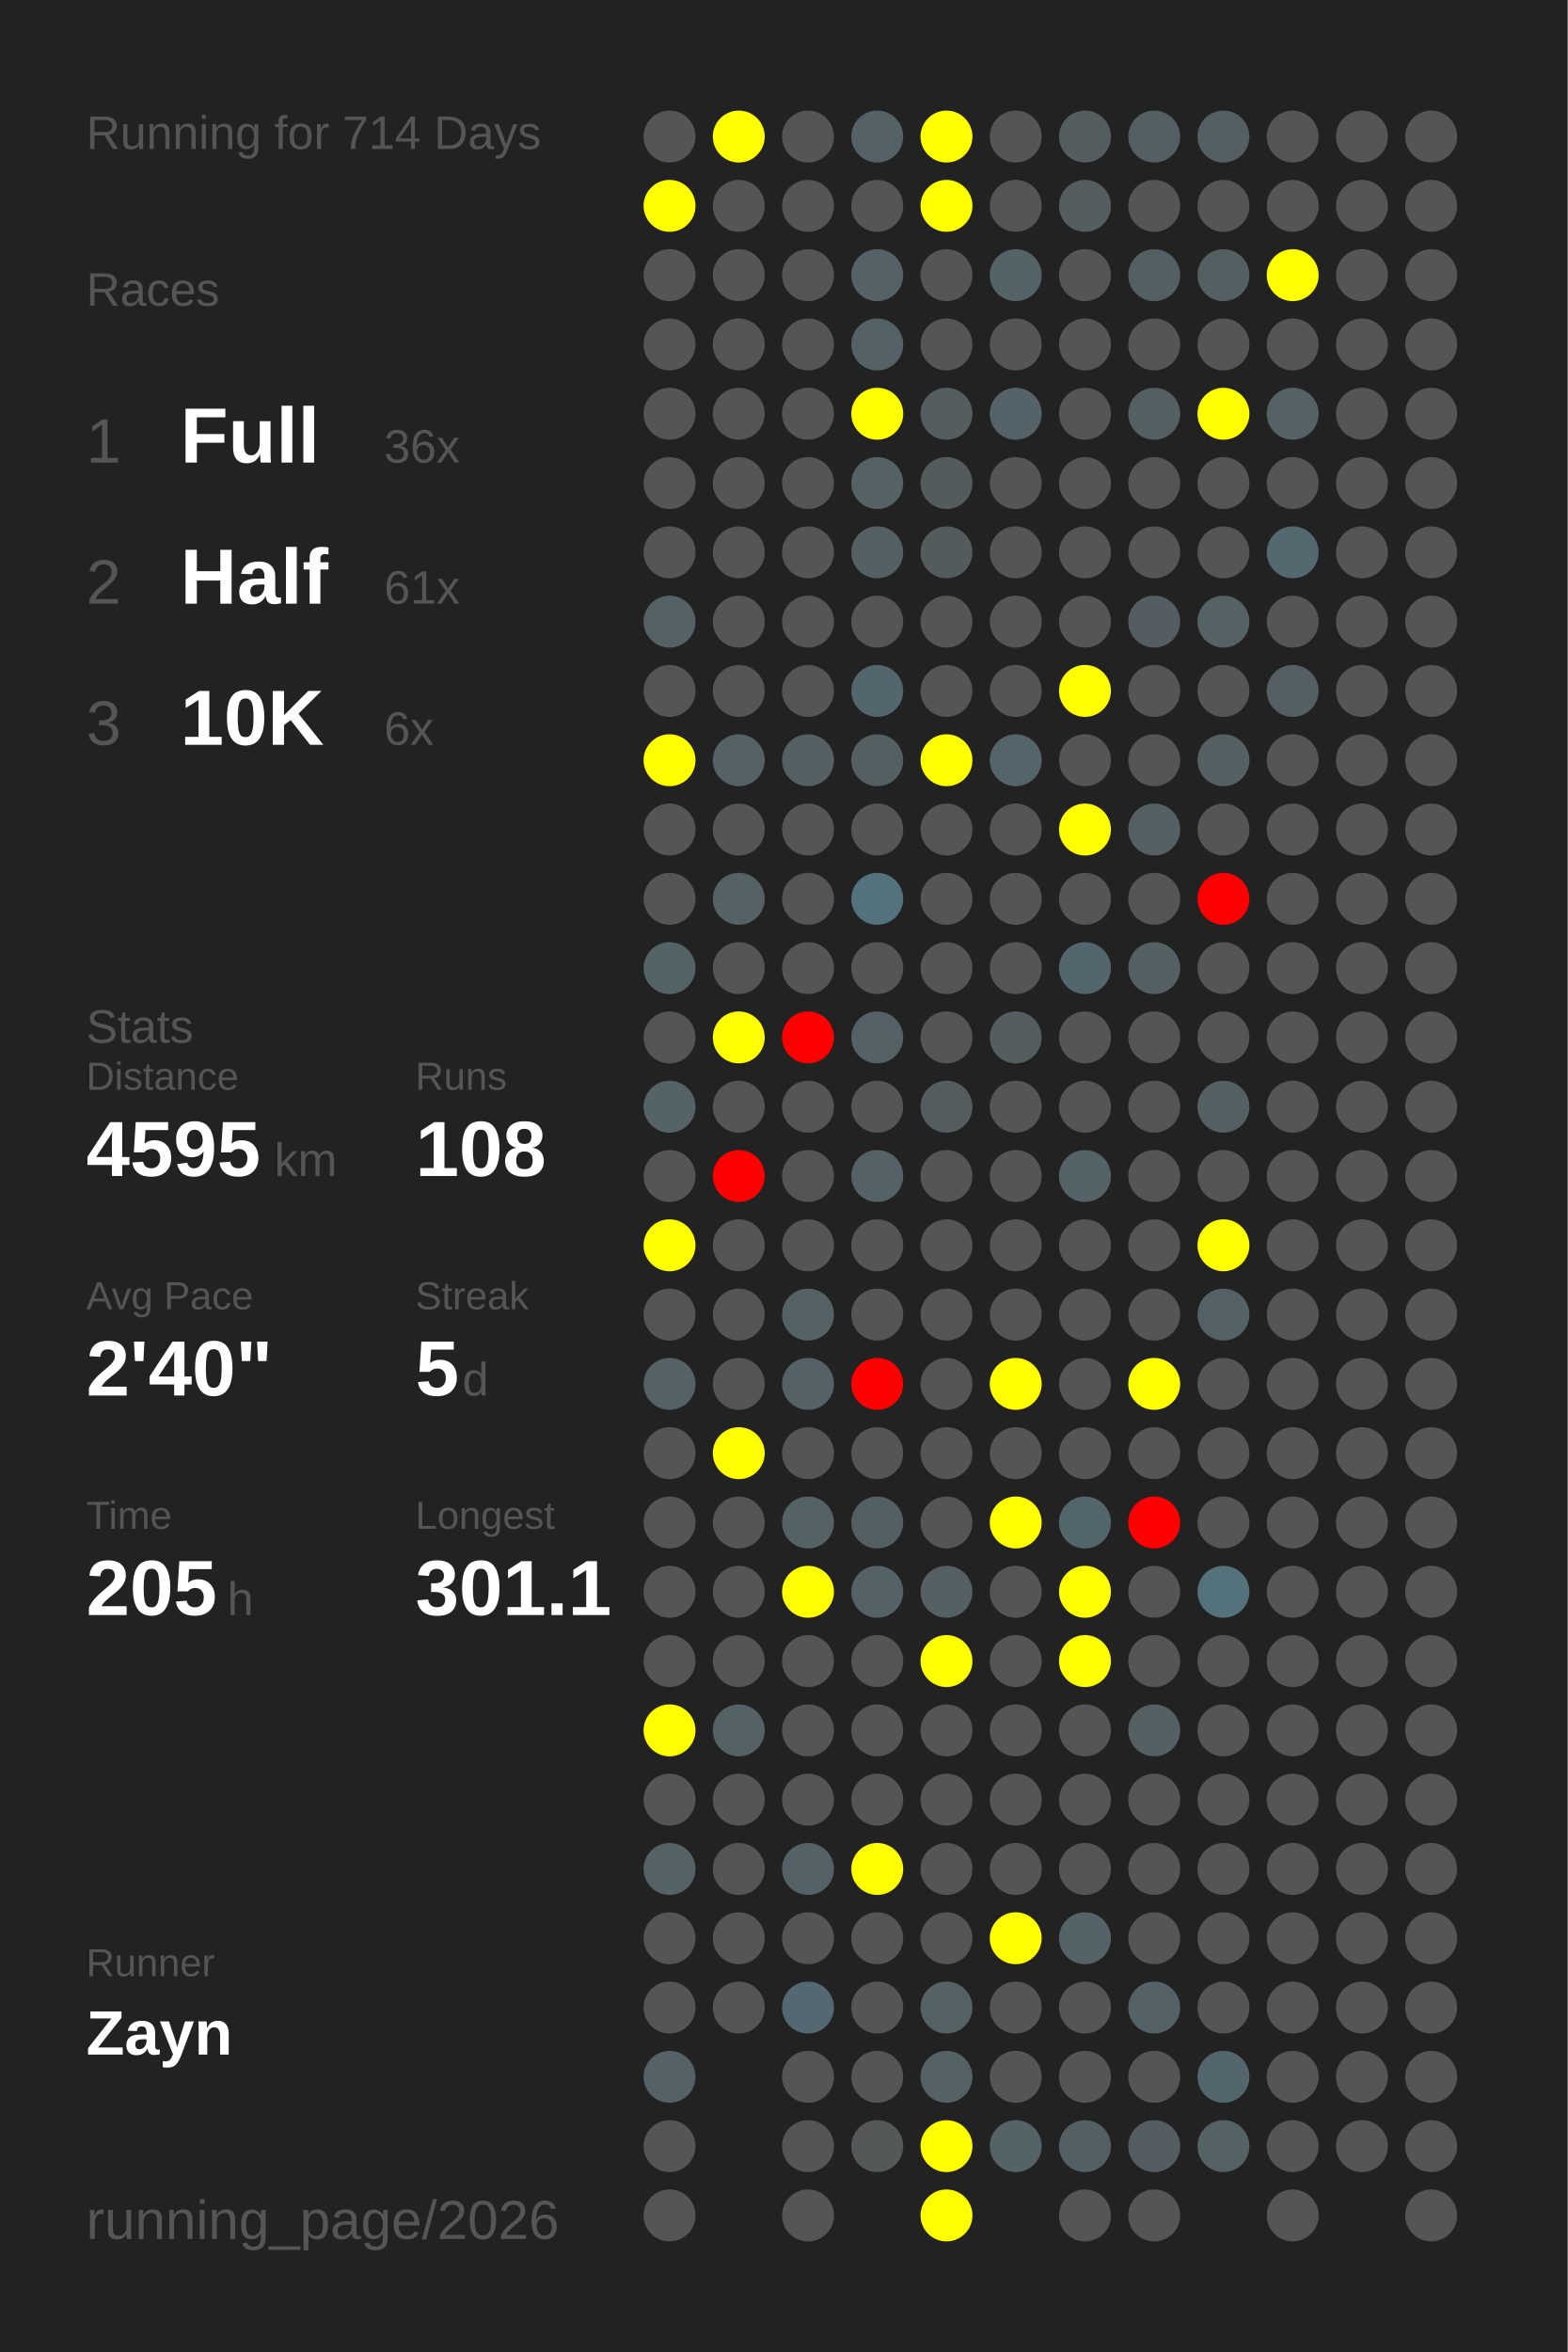
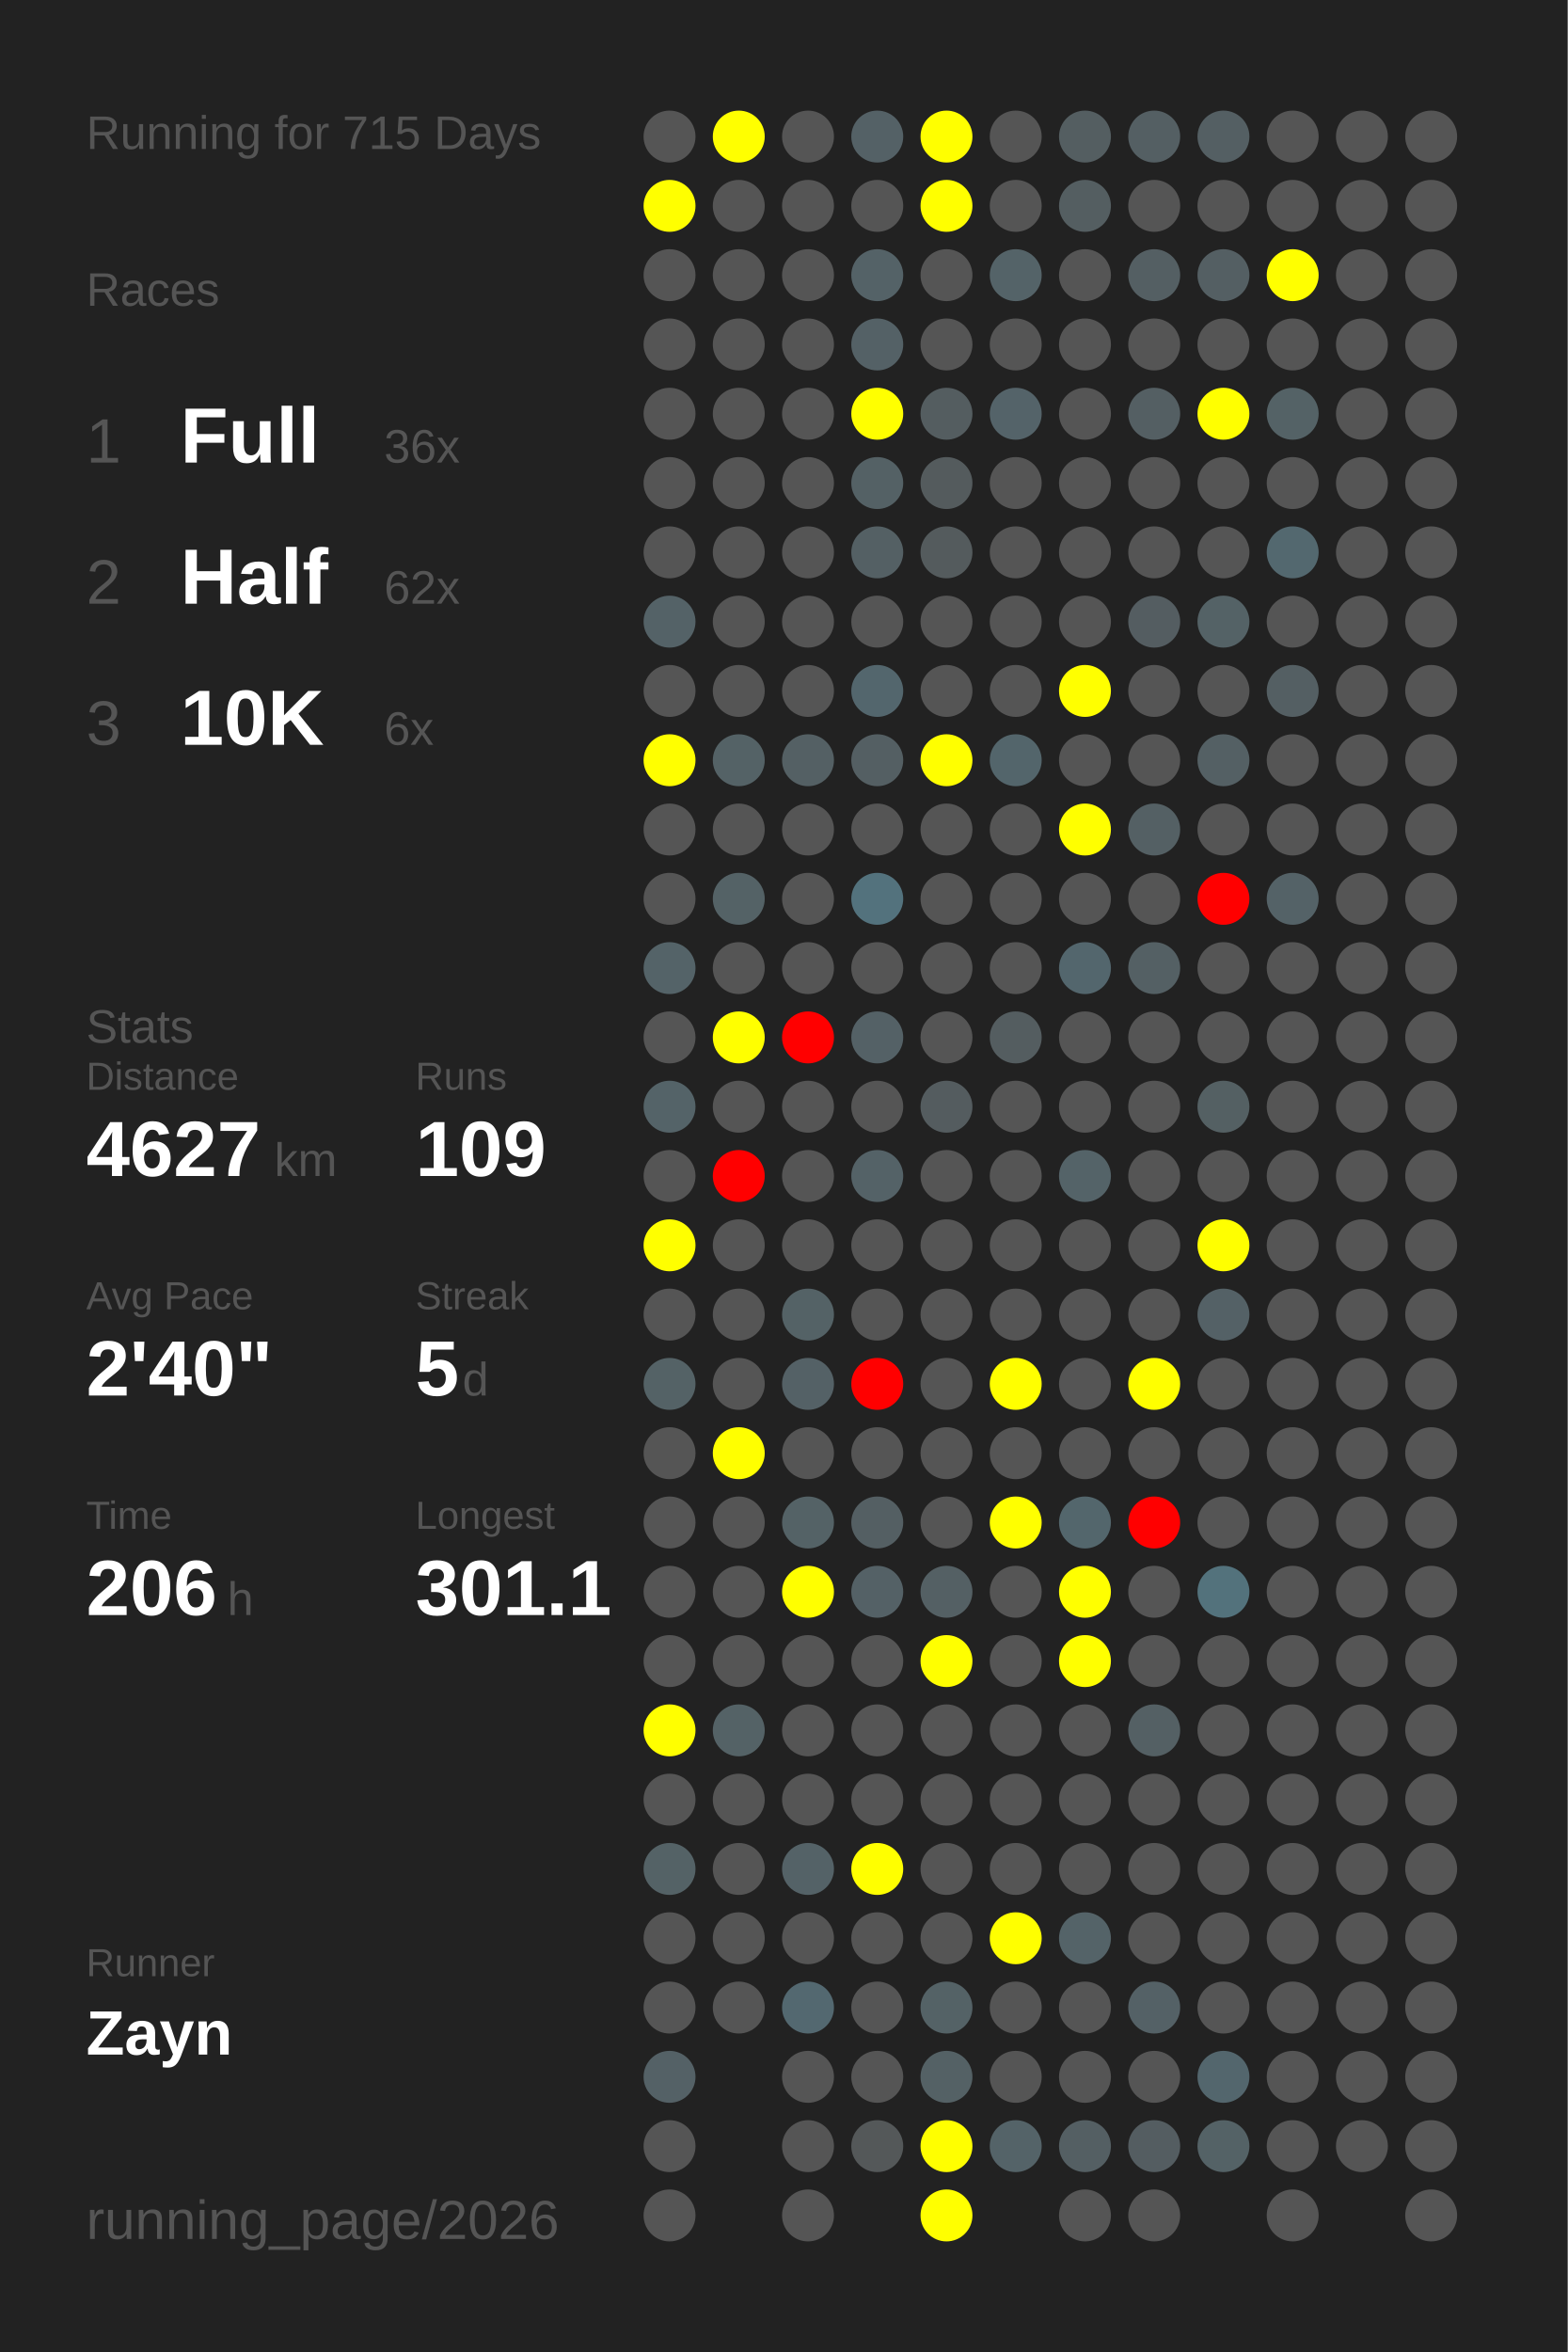
<svg xmlns="http://www.w3.org/2000/svg" baseProfile="full" height="300mm" version="1.1" viewBox="0,0,200,300" width="200mm">
  <defs />
  <rect fill="#222222" height="300" width="200" x="0" y="0" />
-   <text fill="#555555" style="font-size:6px; font-family:Arial;" x="11" y="19">Running for 714 Days</text>
+   <text fill="#555555" style="font-size:6px; font-family:Arial;" x="11" y="19">Running for 715 Days</text>
  <text fill="#555555" style="font-size:6px; font-family:Arial;" x="11" y="39">Races</text>
  <text fill="#555555" style="font-size:8px; font-family:Arial;" x="11" y="59">1</text>
  <text fill="#FFFFFF" style="font-size:10px; font-family:Arial; font-weight:bold;" x="23" y="59">Full</text>
  <text fill="#555555" style="font-size:6px; font-family:Arial;" x="49" y="59">36x</text>
  <text fill="#555555" style="font-size:8px; font-family:Arial;" x="11" y="77">2</text>
  <text fill="#FFFFFF" style="font-size:10px; font-family:Arial; font-weight:bold;" x="23" y="77">Half</text>
-   <text fill="#555555" style="font-size:6px; font-family:Arial;" x="49" y="77">61x</text>
+   <text fill="#555555" style="font-size:6px; font-family:Arial;" x="49" y="77">62x</text>
  <text fill="#555555" style="font-size:8px; font-family:Arial;" x="11" y="95">3</text>
  <text fill="#FFFFFF" style="font-size:10px; font-family:Arial; font-weight:bold;" x="23" y="95">10K</text>
  <text fill="#555555" style="font-size:6px; font-family:Arial;" x="49" y="95">6x</text>
  <text fill="#555555" style="font-size:6px; font-family:Arial;" x="11" y="133">Stats</text>
  <text fill="#555555" style="font-size:5px; font-family:Arial;" x="11" y="139">Distance</text>
-   <text fill="#FFFFFF" style="font-size:10px; font-family:Arial; font-weight:bold;" x="11" y="150">4595</text>
+   <text fill="#FFFFFF" style="font-size:10px; font-family:Arial; font-weight:bold;" x="11" y="150">4627</text>
  <text fill="#555555" style="font-size:6px; font-family:Arial;" x="35" y="150">km</text>
  <text fill="#555555" style="font-size:5px; font-family:Arial;" x="53" y="139">Runs</text>
-   <text fill="#FFFFFF" style="font-size:10px; font-family:Arial; font-weight:bold;" x="53" y="150">108</text>
+   <text fill="#FFFFFF" style="font-size:10px; font-family:Arial; font-weight:bold;" x="53" y="150">109</text>
  <text fill="#555555" style="font-size:5px; font-family:Arial;" x="11" y="167">Avg Pace</text>
  <text fill="#FFFFFF" style="font-size:10px; font-family:Arial; font-weight:bold;" x="11" y="178">2'40"</text>
  <text fill="#555555" style="font-size:5px; font-family:Arial;" x="53" y="167">Streak</text>
  <text fill="#FFFFFF" style="font-size:10px; font-family:Arial; font-weight:bold;" x="53" y="178">5</text>
  <text fill="#555555" style="font-size:6px; font-family:Arial;" x="59" y="178">d</text>
  <text fill="#555555" style="font-size:5px; font-family:Arial;" x="11" y="195">Time</text>
-   <text fill="#FFFFFF" style="font-size:10px; font-family:Arial; font-weight:bold;" x="11" y="206">205</text>
+   <text fill="#FFFFFF" style="font-size:10px; font-family:Arial; font-weight:bold;" x="11" y="206">206</text>
  <text fill="#555555" style="font-size:6px; font-family:Arial;" x="29" y="206">h</text>
  <text fill="#555555" style="font-size:5px; font-family:Arial;" x="53" y="195">Longest</text>
  <text fill="#FFFFFF" style="font-size:10px; font-family:Arial; font-weight:bold;" x="53" y="206">301.1</text>
  <text fill="#555555" style="font-size:5px; font-family:Arial;" x="11" y="252.065">Runner</text>
  <text fill="#FFFFFF" style="font-size:8px; font-family:Arial; font-weight:bold;" x="11" y="262.065">Zayn</text>
  <text fill="#555555" style="font-size:7px; font-family:Arial;" x="11" y="285.581">running_page/2026</text>
  <circle cx="85.417" cy="17.419" fill="#555555" r="3.312" />
  <circle cx="85.417" cy="26.258" fill="yellow" r="3.312" />
  <circle cx="85.417" cy="35.097" fill="#555555" r="3.312" />
  <circle cx="85.417" cy="43.935" fill="#555555" r="3.312" />
  <circle cx="85.417" cy="52.774" fill="#555555" r="3.312" />
  <circle cx="85.417" cy="61.613" fill="#555555" r="3.312" />
  <circle cx="85.417" cy="70.452" fill="#555555" r="3.312" />
  <circle cx="85.417" cy="79.29" fill="#546267" r="3.312" />
  <circle cx="85.417" cy="88.129" fill="#555555" r="3.312" />
  <circle cx="85.417" cy="96.968" fill="yellow" r="3.312" />
  <circle cx="85.417" cy="105.806" fill="#555555" r="3.312" />
  <circle cx="85.417" cy="114.645" fill="#555555" r="3.312" />
  <circle cx="85.417" cy="123.484" fill="#546368" r="3.312" />
  <circle cx="85.417" cy="132.323" fill="#555555" r="3.312" />
  <circle cx="85.417" cy="141.161" fill="#546368" r="3.312" />
  <circle cx="85.417" cy="150" fill="#555555" r="3.312" />
  <circle cx="85.417" cy="158.839" fill="yellow" r="3.312" />
  <circle cx="85.417" cy="167.677" fill="#555555" r="3.312" />
  <circle cx="85.417" cy="176.516" fill="#546266" r="3.312" />
  <circle cx="85.417" cy="185.355" fill="#555555" r="3.312" />
  <circle cx="85.417" cy="194.194" fill="#555555" r="3.312" />
  <circle cx="85.417" cy="203.032" fill="#555555" r="3.312" />
  <circle cx="85.417" cy="211.871" fill="#555555" r="3.312" />
  <circle cx="85.417" cy="220.71" fill="yellow" r="3.312" />
  <circle cx="85.417" cy="229.548" fill="#555555" r="3.312" />
  <circle cx="85.417" cy="238.387" fill="#546266" r="3.312" />
  <circle cx="85.417" cy="247.226" fill="#555555" r="3.312" />
  <circle cx="85.417" cy="256.065" fill="#555555" r="3.312" />
  <circle cx="85.417" cy="264.903" fill="#546166" r="3.312" />
  <circle cx="85.417" cy="273.742" fill="#555555" r="3.312" />
  <circle cx="85.417" cy="282.581" fill="#555555" r="3.312" />
  <circle cx="94.25" cy="17.419" fill="yellow" r="3.312" />
  <circle cx="94.25" cy="26.258" fill="#555555" r="3.312" />
  <circle cx="94.25" cy="35.097" fill="#555555" r="3.312" />
  <circle cx="94.25" cy="43.935" fill="#555555" r="3.312" />
  <circle cx="94.25" cy="52.774" fill="#555555" r="3.312" />
  <circle cx="94.25" cy="61.613" fill="#555555" r="3.312" />
  <circle cx="94.25" cy="70.452" fill="#555555" r="3.312" />
  <circle cx="94.25" cy="79.29" fill="#555555" r="3.312" />
  <circle cx="94.25" cy="88.129" fill="#555555" r="3.312" />
  <circle cx="94.25" cy="96.968" fill="#546266" r="3.312" />
  <circle cx="94.25" cy="105.806" fill="#555555" r="3.312" />
  <circle cx="94.25" cy="114.645" fill="#546266" r="3.312" />
  <circle cx="94.25" cy="123.484" fill="#555555" r="3.312" />
  <circle cx="94.25" cy="132.323" fill="yellow" r="3.312" />
  <circle cx="94.25" cy="141.161" fill="#555555" r="3.312" />
  <circle cx="94.25" cy="150" fill="red" r="3.312" />
  <circle cx="94.25" cy="158.839" fill="#555555" r="3.312" />
  <circle cx="94.25" cy="167.677" fill="#555555" r="3.312" />
  <circle cx="94.25" cy="176.516" fill="#555555" r="3.312" />
  <circle cx="94.25" cy="185.355" fill="yellow" r="3.312" />
  <circle cx="94.25" cy="194.194" fill="#555555" r="3.312" />
  <circle cx="94.25" cy="203.032" fill="#555555" r="3.312" />
  <circle cx="94.25" cy="211.871" fill="#555555" r="3.312" />
  <circle cx="94.25" cy="220.71" fill="#546266" r="3.312" />
  <circle cx="94.25" cy="229.548" fill="#555555" r="3.312" />
  <circle cx="94.25" cy="238.387" fill="#555555" r="3.312" />
  <circle cx="94.25" cy="247.226" fill="#555555" r="3.312" />
  <circle cx="94.25" cy="256.065" fill="#555555" r="3.312" />
  <circle cx="103.083" cy="17.419" fill="#555555" r="3.312" />
  <circle cx="103.083" cy="26.258" fill="#555555" r="3.312" />
  <circle cx="103.083" cy="35.097" fill="#555555" r="3.312" />
  <circle cx="103.083" cy="43.935" fill="#555555" r="3.312" />
  <circle cx="103.083" cy="52.774" fill="#555555" r="3.312" />
  <circle cx="103.083" cy="61.613" fill="#555555" r="3.312" />
  <circle cx="103.083" cy="70.452" fill="#555555" r="3.312" />
  <circle cx="103.083" cy="79.29" fill="#555555" r="3.312" />
  <circle cx="103.083" cy="88.129" fill="#555555" r="3.312" />
  <circle cx="103.083" cy="96.968" fill="#546064" r="3.312" />
  <circle cx="103.083" cy="105.806" fill="#555555" r="3.312" />
  <circle cx="103.083" cy="114.645" fill="#555555" r="3.312" />
  <circle cx="103.083" cy="123.484" fill="#555555" r="3.312" />
  <circle cx="103.083" cy="132.323" fill="red" r="3.312" />
  <circle cx="103.083" cy="141.161" fill="#555555" r="3.312" />
  <circle cx="103.083" cy="150" fill="#555555" r="3.312" />
  <circle cx="103.083" cy="158.839" fill="#555555" r="3.312" />
  <circle cx="103.083" cy="167.677" fill="#546266" r="3.312" />
  <circle cx="103.083" cy="176.516" fill="#546166" r="3.312" />
  <circle cx="103.083" cy="185.355" fill="#555555" r="3.312" />
  <circle cx="103.083" cy="194.194" fill="#546266" r="3.312" />
  <circle cx="103.083" cy="203.032" fill="yellow" r="3.312" />
  <circle cx="103.083" cy="211.871" fill="#555555" r="3.312" />
  <circle cx="103.083" cy="220.71" fill="#555555" r="3.312" />
  <circle cx="103.083" cy="229.548" fill="#555555" r="3.312" />
  <circle cx="103.083" cy="238.387" fill="#546267" r="3.312" />
  <circle cx="103.083" cy="247.226" fill="#555555" r="3.312" />
  <circle cx="103.083" cy="256.065" fill="#536870" r="3.312" />
  <circle cx="103.083" cy="264.903" fill="#555555" r="3.312" />
  <circle cx="103.083" cy="273.742" fill="#555555" r="3.312" />
  <circle cx="103.083" cy="282.581" fill="#555555" r="3.312" />
  <circle cx="111.917" cy="17.419" fill="#546166" r="3.312" />
  <circle cx="111.917" cy="26.258" fill="#555555" r="3.312" />
  <circle cx="111.917" cy="35.097" fill="#546267" r="3.312" />
  <circle cx="111.917" cy="43.935" fill="#546166" r="3.312" />
  <circle cx="111.917" cy="52.774" fill="yellow" r="3.312" />
  <circle cx="111.917" cy="61.613" fill="#546165" r="3.312" />
  <circle cx="111.917" cy="70.452" fill="#546064" r="3.312" />
  <circle cx="111.917" cy="79.29" fill="#555555" r="3.312" />
  <circle cx="111.917" cy="88.129" fill="#53666d" r="3.312" />
  <circle cx="111.917" cy="96.968" fill="#545f63" r="3.312" />
  <circle cx="111.917" cy="105.806" fill="#555555" r="3.312" />
  <circle cx="111.917" cy="114.645" fill="#53727d" r="3.312" />
  <circle cx="111.917" cy="123.484" fill="#555555" r="3.312" />
  <circle cx="111.917" cy="132.323" fill="#546166" r="3.312" />
  <circle cx="111.917" cy="141.161" fill="#555555" r="3.312" />
  <circle cx="111.917" cy="150" fill="#546267" r="3.312" />
  <circle cx="111.917" cy="158.839" fill="#555555" r="3.312" />
  <circle cx="111.917" cy="167.677" fill="#555555" r="3.312" />
  <circle cx="111.917" cy="176.516" fill="red" r="3.312" />
  <circle cx="111.917" cy="185.355" fill="#555555" r="3.312" />
  <circle cx="111.917" cy="194.194" fill="#545f63" r="3.312" />
  <circle cx="111.917" cy="203.032" fill="#546166" r="3.312" />
  <circle cx="111.917" cy="211.871" fill="#555555" r="3.312" />
  <circle cx="111.917" cy="220.71" fill="#555555" r="3.312" />
  <circle cx="111.917" cy="229.548" fill="#555555" r="3.312" />
  <circle cx="111.917" cy="238.387" fill="yellow" r="3.312" />
  <circle cx="111.917" cy="247.226" fill="#555555" r="3.312" />
  <circle cx="111.917" cy="256.065" fill="#555555" r="3.312" />
  <circle cx="111.917" cy="264.903" fill="#555555" r="3.312" />
  <circle cx="111.917" cy="273.742" fill="#545859" r="3.312" />
  <circle cx="120.75" cy="17.419" fill="yellow" r="3.312" />
  <circle cx="120.75" cy="26.258" fill="yellow" r="3.312" />
  <circle cx="120.75" cy="35.097" fill="#555555" r="3.312" />
  <circle cx="120.75" cy="43.935" fill="#555555" r="3.312" />
  <circle cx="120.75" cy="52.774" fill="#545d60" r="3.312" />
  <circle cx="120.75" cy="61.613" fill="#545b5d" r="3.312" />
  <circle cx="120.75" cy="70.452" fill="#545b5d" r="3.312" />
  <circle cx="120.75" cy="79.29" fill="#555555" r="3.312" />
  <circle cx="120.75" cy="88.129" fill="#555555" r="3.312" />
  <circle cx="120.75" cy="96.968" fill="yellow" r="3.312" />
  <circle cx="120.75" cy="105.806" fill="#555555" r="3.312" />
  <circle cx="120.75" cy="114.645" fill="#555555" r="3.312" />
  <circle cx="120.75" cy="123.484" fill="#555555" r="3.312" />
  <circle cx="120.75" cy="132.323" fill="#555555" r="3.312" />
  <circle cx="120.75" cy="141.161" fill="#545c5f" r="3.312" />
  <circle cx="120.75" cy="150" fill="#555555" r="3.312" />
  <circle cx="120.75" cy="158.839" fill="#555555" r="3.312" />
  <circle cx="120.75" cy="167.677" fill="#555555" r="3.312" />
  <circle cx="120.75" cy="176.516" fill="#555555" r="3.312" />
  <circle cx="120.75" cy="185.355" fill="#555555" r="3.312" />
  <circle cx="120.75" cy="194.194" fill="#555555" r="3.312" />
  <circle cx="120.75" cy="203.032" fill="#546064" r="3.312" />
  <circle cx="120.75" cy="211.871" fill="yellow" r="3.312" />
  <circle cx="120.75" cy="220.71" fill="#555555" r="3.312" />
  <circle cx="120.75" cy="229.548" fill="#555555" r="3.312" />
  <circle cx="120.75" cy="238.387" fill="#555555" r="3.312" />
  <circle cx="120.75" cy="247.226" fill="#555555" r="3.312" />
  <circle cx="120.75" cy="256.065" fill="#546266" r="3.312" />
  <circle cx="120.75" cy="264.903" fill="#546165" r="3.312" />
  <circle cx="120.75" cy="273.742" fill="yellow" r="3.312" />
  <circle cx="120.75" cy="282.581" fill="yellow" r="3.312" />
  <circle cx="129.583" cy="17.419" fill="#555555" r="3.312" />
  <circle cx="129.583" cy="26.258" fill="#555555" r="3.312" />
  <circle cx="129.583" cy="35.097" fill="#546368" r="3.312" />
  <circle cx="129.583" cy="43.935" fill="#555555" r="3.312" />
  <circle cx="129.583" cy="52.774" fill="#546369" r="3.312" />
  <circle cx="129.583" cy="61.613" fill="#555555" r="3.312" />
  <circle cx="129.583" cy="70.452" fill="#555555" r="3.312" />
  <circle cx="129.583" cy="79.29" fill="#555555" r="3.312" />
  <circle cx="129.583" cy="88.129" fill="#555555" r="3.312" />
  <circle cx="129.583" cy="96.968" fill="#53656b" r="3.312" />
  <circle cx="129.583" cy="105.806" fill="#555555" r="3.312" />
  <circle cx="129.583" cy="114.645" fill="#555555" r="3.312" />
  <circle cx="129.583" cy="123.484" fill="#555555" r="3.312" />
  <circle cx="129.583" cy="132.323" fill="#545d60" r="3.312" />
  <circle cx="129.583" cy="141.161" fill="#555555" r="3.312" />
  <circle cx="129.583" cy="150" fill="#555555" r="3.312" />
  <circle cx="129.583" cy="158.839" fill="#555555" r="3.312" />
  <circle cx="129.583" cy="167.677" fill="#555555" r="3.312" />
  <circle cx="129.583" cy="176.516" fill="yellow" r="3.312" />
  <circle cx="129.583" cy="185.355" fill="#555555" r="3.312" />
  <circle cx="129.583" cy="194.194" fill="yellow" r="3.312" />
  <circle cx="129.583" cy="203.032" fill="#555555" r="3.312" />
  <circle cx="129.583" cy="211.871" fill="#555555" r="3.312" />
  <circle cx="129.583" cy="220.71" fill="#555555" r="3.312" />
  <circle cx="129.583" cy="229.548" fill="#555555" r="3.312" />
  <circle cx="129.583" cy="238.387" fill="#555555" r="3.312" />
  <circle cx="129.583" cy="247.226" fill="yellow" r="3.312" />
  <circle cx="129.583" cy="256.065" fill="#555555" r="3.312" />
  <circle cx="129.583" cy="264.903" fill="#555555" r="3.312" />
  <circle cx="129.583" cy="273.742" fill="#546368" r="3.312" />
  <circle cx="138.417" cy="17.419" fill="#545e61" r="3.312" />
  <circle cx="138.417" cy="26.258" fill="#545e61" r="3.312" />
  <circle cx="138.417" cy="35.097" fill="#555555" r="3.312" />
  <circle cx="138.417" cy="43.935" fill="#555555" r="3.312" />
  <circle cx="138.417" cy="52.774" fill="#555555" r="3.312" />
  <circle cx="138.417" cy="61.613" fill="#555555" r="3.312" />
  <circle cx="138.417" cy="70.452" fill="#555555" r="3.312" />
  <circle cx="138.417" cy="79.29" fill="#555555" r="3.312" />
  <circle cx="138.417" cy="88.129" fill="yellow" r="3.312" />
  <circle cx="138.417" cy="96.968" fill="#555555" r="3.312" />
  <circle cx="138.417" cy="105.806" fill="yellow" r="3.312" />
  <circle cx="138.417" cy="114.645" fill="#555555" r="3.312" />
  <circle cx="138.417" cy="123.484" fill="#53666d" r="3.312" />
  <circle cx="138.417" cy="132.323" fill="#555555" r="3.312" />
  <circle cx="138.417" cy="141.161" fill="#555555" r="3.312" />
  <circle cx="138.417" cy="150" fill="#546368" r="3.312" />
  <circle cx="138.417" cy="158.839" fill="#555555" r="3.312" />
  <circle cx="138.417" cy="167.677" fill="#555555" r="3.312" />
  <circle cx="138.417" cy="176.516" fill="#555555" r="3.312" />
  <circle cx="138.417" cy="185.355" fill="#555555" r="3.312" />
  <circle cx="138.417" cy="194.194" fill="#53666c" r="3.312" />
  <circle cx="138.417" cy="203.032" fill="yellow" r="3.312" />
  <circle cx="138.417" cy="211.871" fill="yellow" r="3.312" />
  <circle cx="138.417" cy="220.71" fill="#555555" r="3.312" />
  <circle cx="138.417" cy="229.548" fill="#555555" r="3.312" />
  <circle cx="138.417" cy="238.387" fill="#555555" r="3.312" />
  <circle cx="138.417" cy="247.226" fill="#546368" r="3.312" />
  <circle cx="138.417" cy="256.065" fill="#555555" r="3.312" />
  <circle cx="138.417" cy="264.903" fill="#555555" r="3.312" />
  <circle cx="138.417" cy="273.742" fill="#545f63" r="3.312" />
  <circle cx="138.417" cy="282.581" fill="#555555" r="3.312" />
  <circle cx="147.25" cy="17.419" fill="#545f63" r="3.312" />
  <circle cx="147.25" cy="26.258" fill="#555555" r="3.312" />
  <circle cx="147.25" cy="35.097" fill="#545f63" r="3.312" />
  <circle cx="147.25" cy="43.935" fill="#555555" r="3.312" />
  <circle cx="147.25" cy="52.774" fill="#545f63" r="3.312" />
  <circle cx="147.25" cy="61.613" fill="#555555" r="3.312" />
  <circle cx="147.25" cy="70.452" fill="#555555" r="3.312" />
  <circle cx="147.25" cy="79.29" fill="#545d61" r="3.312" />
  <circle cx="147.25" cy="88.129" fill="#555555" r="3.312" />
  <circle cx="147.25" cy="96.968" fill="#555555" r="3.312" />
  <circle cx="147.25" cy="105.806" fill="#546064" r="3.312" />
  <circle cx="147.25" cy="114.645" fill="#555555" r="3.312" />
  <circle cx="147.25" cy="123.484" fill="#546064" r="3.312" />
  <circle cx="147.25" cy="132.323" fill="#555555" r="3.312" />
  <circle cx="147.25" cy="141.161" fill="#555555" r="3.312" />
  <circle cx="147.25" cy="150" fill="#555555" r="3.312" />
  <circle cx="147.25" cy="158.839" fill="#555555" r="3.312" />
  <circle cx="147.25" cy="167.677" fill="#555555" r="3.312" />
  <circle cx="147.25" cy="176.516" fill="yellow" r="3.312" />
  <circle cx="147.25" cy="185.355" fill="#555555" r="3.312" />
  <circle cx="147.25" cy="194.194" fill="red" r="3.312" />
  <circle cx="147.25" cy="203.032" fill="#555555" r="3.312" />
  <circle cx="147.25" cy="211.871" fill="#555555" r="3.312" />
  <circle cx="147.25" cy="220.71" fill="#546064" r="3.312" />
  <circle cx="147.25" cy="229.548" fill="#555555" r="3.312" />
  <circle cx="147.25" cy="238.387" fill="#555555" r="3.312" />
  <circle cx="147.25" cy="247.226" fill="#555555" r="3.312" />
  <circle cx="147.25" cy="256.065" fill="#546166" r="3.312" />
  <circle cx="147.25" cy="264.903" fill="#555555" r="3.312" />
  <circle cx="147.25" cy="273.742" fill="#545d61" r="3.312" />
  <circle cx="147.25" cy="282.581" fill="#555555" r="3.312" />
  <circle cx="156.083" cy="17.419" fill="#545f63" r="3.312" />
  <circle cx="156.083" cy="26.258" fill="#555555" r="3.312" />
  <circle cx="156.083" cy="35.097" fill="#545f63" r="3.312" />
  <circle cx="156.083" cy="43.935" fill="#555555" r="3.312" />
  <circle cx="156.083" cy="52.774" fill="yellow" r="3.312" />
  <circle cx="156.083" cy="61.613" fill="#555555" r="3.312" />
  <circle cx="156.083" cy="70.452" fill="#555555" r="3.312" />
  <circle cx="156.083" cy="79.29" fill="#546266" r="3.312" />
  <circle cx="156.083" cy="88.129" fill="#555555" r="3.312" />
  <circle cx="156.083" cy="96.968" fill="#546064" r="3.312" />
  <circle cx="156.083" cy="105.806" fill="#555555" r="3.312" />
  <circle cx="156.083" cy="114.645" fill="red" r="3.312" />
  <circle cx="156.083" cy="123.484" fill="#555555" r="3.312" />
  <circle cx="156.083" cy="132.323" fill="#555555" r="3.312" />
  <circle cx="156.083" cy="141.161" fill="#546063" r="3.312" />
  <circle cx="156.083" cy="150" fill="#555555" r="3.312" />
  <circle cx="156.083" cy="158.839" fill="yellow" r="3.312" />
  <circle cx="156.083" cy="167.677" fill="#546166" r="3.312" />
  <circle cx="156.083" cy="176.516" fill="#555555" r="3.312" />
  <circle cx="156.083" cy="185.355" fill="#555555" r="3.312" />
  <circle cx="156.083" cy="194.194" fill="#555555" r="3.312" />
  <circle cx="156.083" cy="203.032" fill="#53727c" r="3.312" />
  <circle cx="156.083" cy="211.871" fill="#555555" r="3.312" />
  <circle cx="156.083" cy="220.71" fill="#555555" r="3.312" />
  <circle cx="156.083" cy="229.548" fill="#555555" r="3.312" />
  <circle cx="156.083" cy="238.387" fill="#555555" r="3.312" />
  <circle cx="156.083" cy="247.226" fill="#555555" r="3.312" />
  <circle cx="156.083" cy="256.065" fill="#555555" r="3.312" />
  <circle cx="156.083" cy="264.903" fill="#53666d" r="3.312" />
  <circle cx="156.083" cy="273.742" fill="#546266" r="3.312" />
  <circle cx="164.917" cy="17.419" fill="#555555" r="3.312" />
  <circle cx="164.917" cy="26.258" fill="#555555" r="3.312" />
  <circle cx="164.917" cy="35.097" fill="yellow" r="3.312" />
  <circle cx="164.917" cy="43.935" fill="#555555" r="3.312" />
  <circle cx="164.917" cy="52.774" fill="#546266" r="3.312" />
  <circle cx="164.917" cy="61.613" fill="#555555" r="3.312" />
  <circle cx="164.917" cy="70.452" fill="#53686f" r="3.312" />
  <circle cx="164.917" cy="79.29" fill="#555555" r="3.312" />
  <circle cx="164.917" cy="88.129" fill="#545f63" r="3.312" />
  <circle cx="164.917" cy="96.968" fill="#555555" r="3.312" />
  <circle cx="164.917" cy="105.806" fill="#555555" r="3.312" />
-   <circle cx="164.917" cy="114.645" fill="#555555" r="3.312" />
+   <circle cx="164.917" cy="114.645" fill="#546267" r="3.312" />
  <circle cx="164.917" cy="123.484" fill="#555555" r="3.312" />
  <circle cx="164.917" cy="132.323" fill="#555555" r="3.312" />
  <circle cx="164.917" cy="141.161" fill="#555555" r="3.312" />
  <circle cx="164.917" cy="150" fill="#555555" r="3.312" />
  <circle cx="164.917" cy="158.839" fill="#555555" r="3.312" />
  <circle cx="164.917" cy="167.677" fill="#555555" r="3.312" />
  <circle cx="164.917" cy="176.516" fill="#555555" r="3.312" />
  <circle cx="164.917" cy="185.355" fill="#555555" r="3.312" />
  <circle cx="164.917" cy="194.194" fill="#555555" r="3.312" />
  <circle cx="164.917" cy="203.032" fill="#555555" r="3.312" />
  <circle cx="164.917" cy="211.871" fill="#555555" r="3.312" />
  <circle cx="164.917" cy="220.71" fill="#555555" r="3.312" />
  <circle cx="164.917" cy="229.548" fill="#555555" r="3.312" />
  <circle cx="164.917" cy="238.387" fill="#555555" r="3.312" />
  <circle cx="164.917" cy="247.226" fill="#555555" r="3.312" />
  <circle cx="164.917" cy="256.065" fill="#555555" r="3.312" />
  <circle cx="164.917" cy="264.903" fill="#555555" r="3.312" />
  <circle cx="164.917" cy="273.742" fill="#555555" r="3.312" />
  <circle cx="164.917" cy="282.581" fill="#555555" r="3.312" />
  <circle cx="173.75" cy="17.419" fill="#555555" r="3.312" />
  <circle cx="173.75" cy="26.258" fill="#555555" r="3.312" />
  <circle cx="173.75" cy="35.097" fill="#555555" r="3.312" />
  <circle cx="173.75" cy="43.935" fill="#555555" r="3.312" />
  <circle cx="173.75" cy="52.774" fill="#555555" r="3.312" />
  <circle cx="173.75" cy="61.613" fill="#555555" r="3.312" />
  <circle cx="173.75" cy="70.452" fill="#555555" r="3.312" />
  <circle cx="173.75" cy="79.29" fill="#555555" r="3.312" />
  <circle cx="173.75" cy="88.129" fill="#555555" r="3.312" />
  <circle cx="173.75" cy="96.968" fill="#555555" r="3.312" />
  <circle cx="173.75" cy="105.806" fill="#555555" r="3.312" />
  <circle cx="173.75" cy="114.645" fill="#555555" r="3.312" />
  <circle cx="173.75" cy="123.484" fill="#555555" r="3.312" />
  <circle cx="173.75" cy="132.323" fill="#555555" r="3.312" />
  <circle cx="173.75" cy="141.161" fill="#555555" r="3.312" />
  <circle cx="173.75" cy="150" fill="#555555" r="3.312" />
  <circle cx="173.75" cy="158.839" fill="#555555" r="3.312" />
  <circle cx="173.75" cy="167.677" fill="#555555" r="3.312" />
  <circle cx="173.75" cy="176.516" fill="#555555" r="3.312" />
  <circle cx="173.75" cy="185.355" fill="#555555" r="3.312" />
  <circle cx="173.75" cy="194.194" fill="#555555" r="3.312" />
  <circle cx="173.75" cy="203.032" fill="#555555" r="3.312" />
  <circle cx="173.75" cy="211.871" fill="#555555" r="3.312" />
  <circle cx="173.75" cy="220.71" fill="#555555" r="3.312" />
  <circle cx="173.75" cy="229.548" fill="#555555" r="3.312" />
  <circle cx="173.75" cy="238.387" fill="#555555" r="3.312" />
  <circle cx="173.75" cy="247.226" fill="#555555" r="3.312" />
  <circle cx="173.75" cy="256.065" fill="#555555" r="3.312" />
  <circle cx="173.75" cy="264.903" fill="#555555" r="3.312" />
  <circle cx="173.75" cy="273.742" fill="#555555" r="3.312" />
  <circle cx="182.583" cy="17.419" fill="#555555" r="3.312" />
  <circle cx="182.583" cy="26.258" fill="#555555" r="3.312" />
  <circle cx="182.583" cy="35.097" fill="#555555" r="3.312" />
  <circle cx="182.583" cy="43.935" fill="#555555" r="3.312" />
  <circle cx="182.583" cy="52.774" fill="#555555" r="3.312" />
  <circle cx="182.583" cy="61.613" fill="#555555" r="3.312" />
  <circle cx="182.583" cy="70.452" fill="#555555" r="3.312" />
  <circle cx="182.583" cy="79.29" fill="#555555" r="3.312" />
  <circle cx="182.583" cy="88.129" fill="#555555" r="3.312" />
  <circle cx="182.583" cy="96.968" fill="#555555" r="3.312" />
  <circle cx="182.583" cy="105.806" fill="#555555" r="3.312" />
  <circle cx="182.583" cy="114.645" fill="#555555" r="3.312" />
  <circle cx="182.583" cy="123.484" fill="#555555" r="3.312" />
  <circle cx="182.583" cy="132.323" fill="#555555" r="3.312" />
  <circle cx="182.583" cy="141.161" fill="#555555" r="3.312" />
  <circle cx="182.583" cy="150" fill="#555555" r="3.312" />
  <circle cx="182.583" cy="158.839" fill="#555555" r="3.312" />
  <circle cx="182.583" cy="167.677" fill="#555555" r="3.312" />
  <circle cx="182.583" cy="176.516" fill="#555555" r="3.312" />
  <circle cx="182.583" cy="185.355" fill="#555555" r="3.312" />
  <circle cx="182.583" cy="194.194" fill="#555555" r="3.312" />
  <circle cx="182.583" cy="203.032" fill="#555555" r="3.312" />
  <circle cx="182.583" cy="211.871" fill="#555555" r="3.312" />
  <circle cx="182.583" cy="220.71" fill="#555555" r="3.312" />
  <circle cx="182.583" cy="229.548" fill="#555555" r="3.312" />
  <circle cx="182.583" cy="238.387" fill="#555555" r="3.312" />
  <circle cx="182.583" cy="247.226" fill="#555555" r="3.312" />
  <circle cx="182.583" cy="256.065" fill="#555555" r="3.312" />
  <circle cx="182.583" cy="264.903" fill="#555555" r="3.312" />
  <circle cx="182.583" cy="273.742" fill="#555555" r="3.312" />
  <circle cx="182.583" cy="282.581" fill="#555555" r="3.312" />
</svg>
